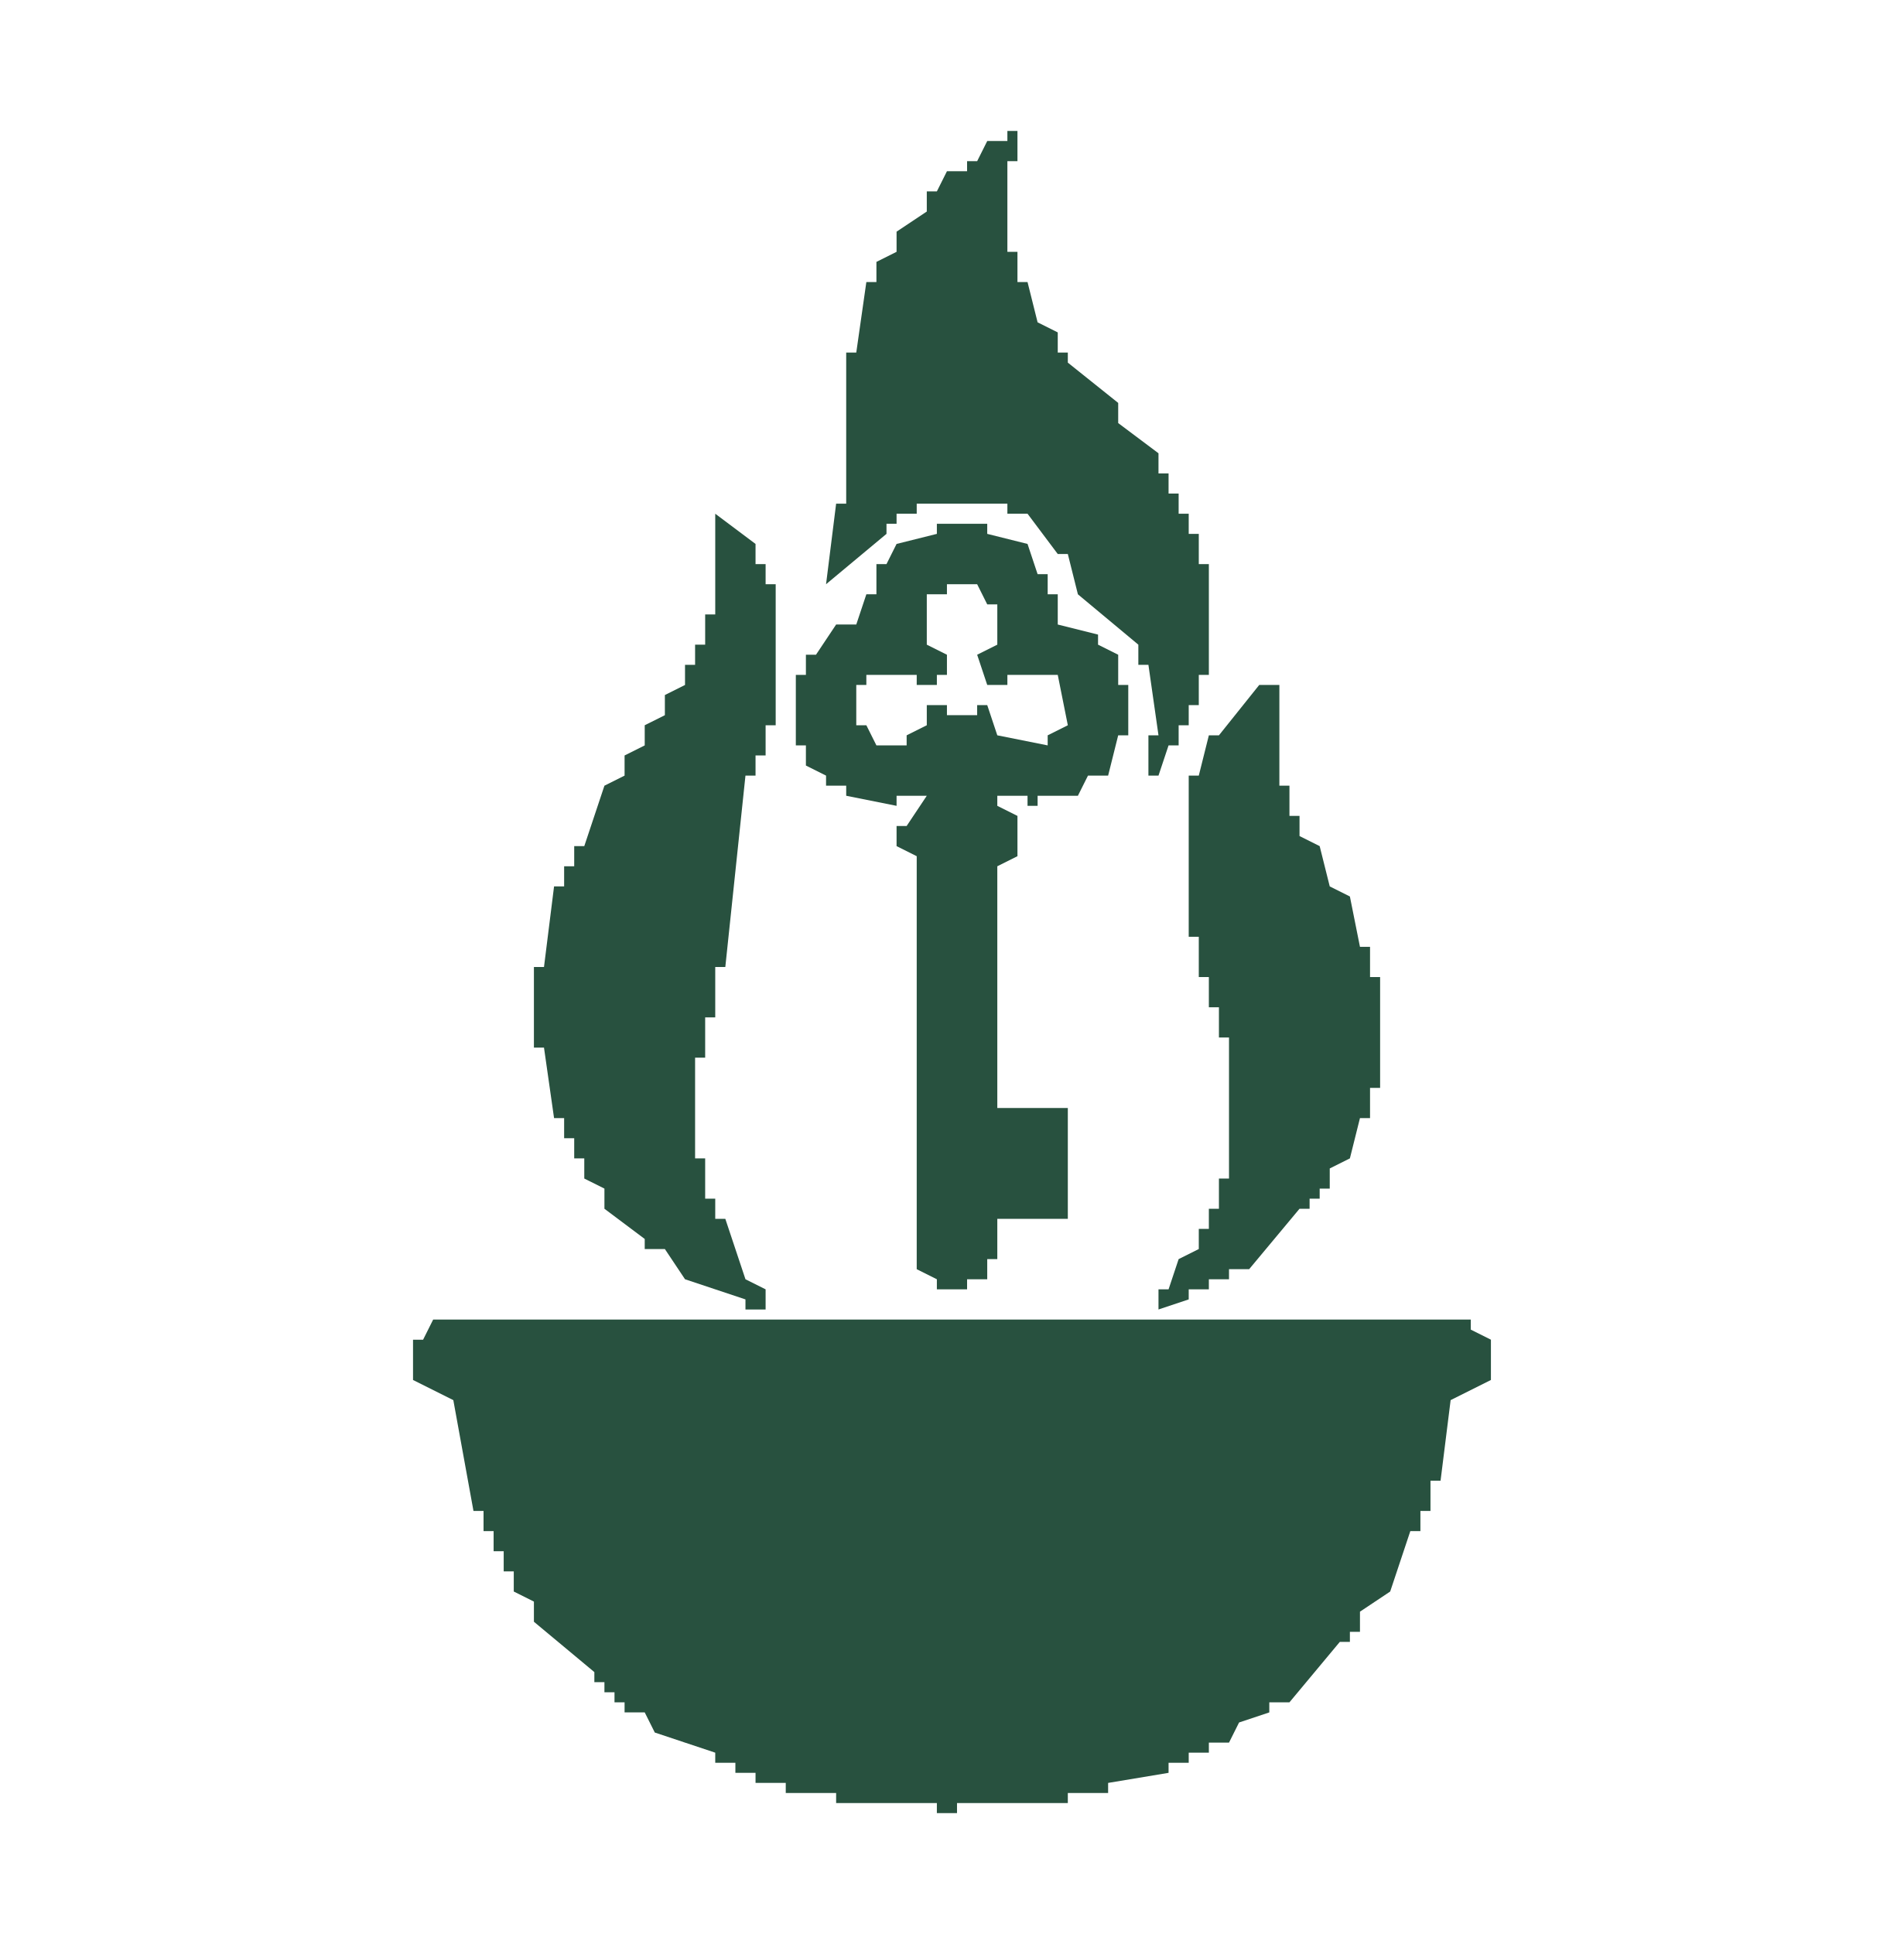
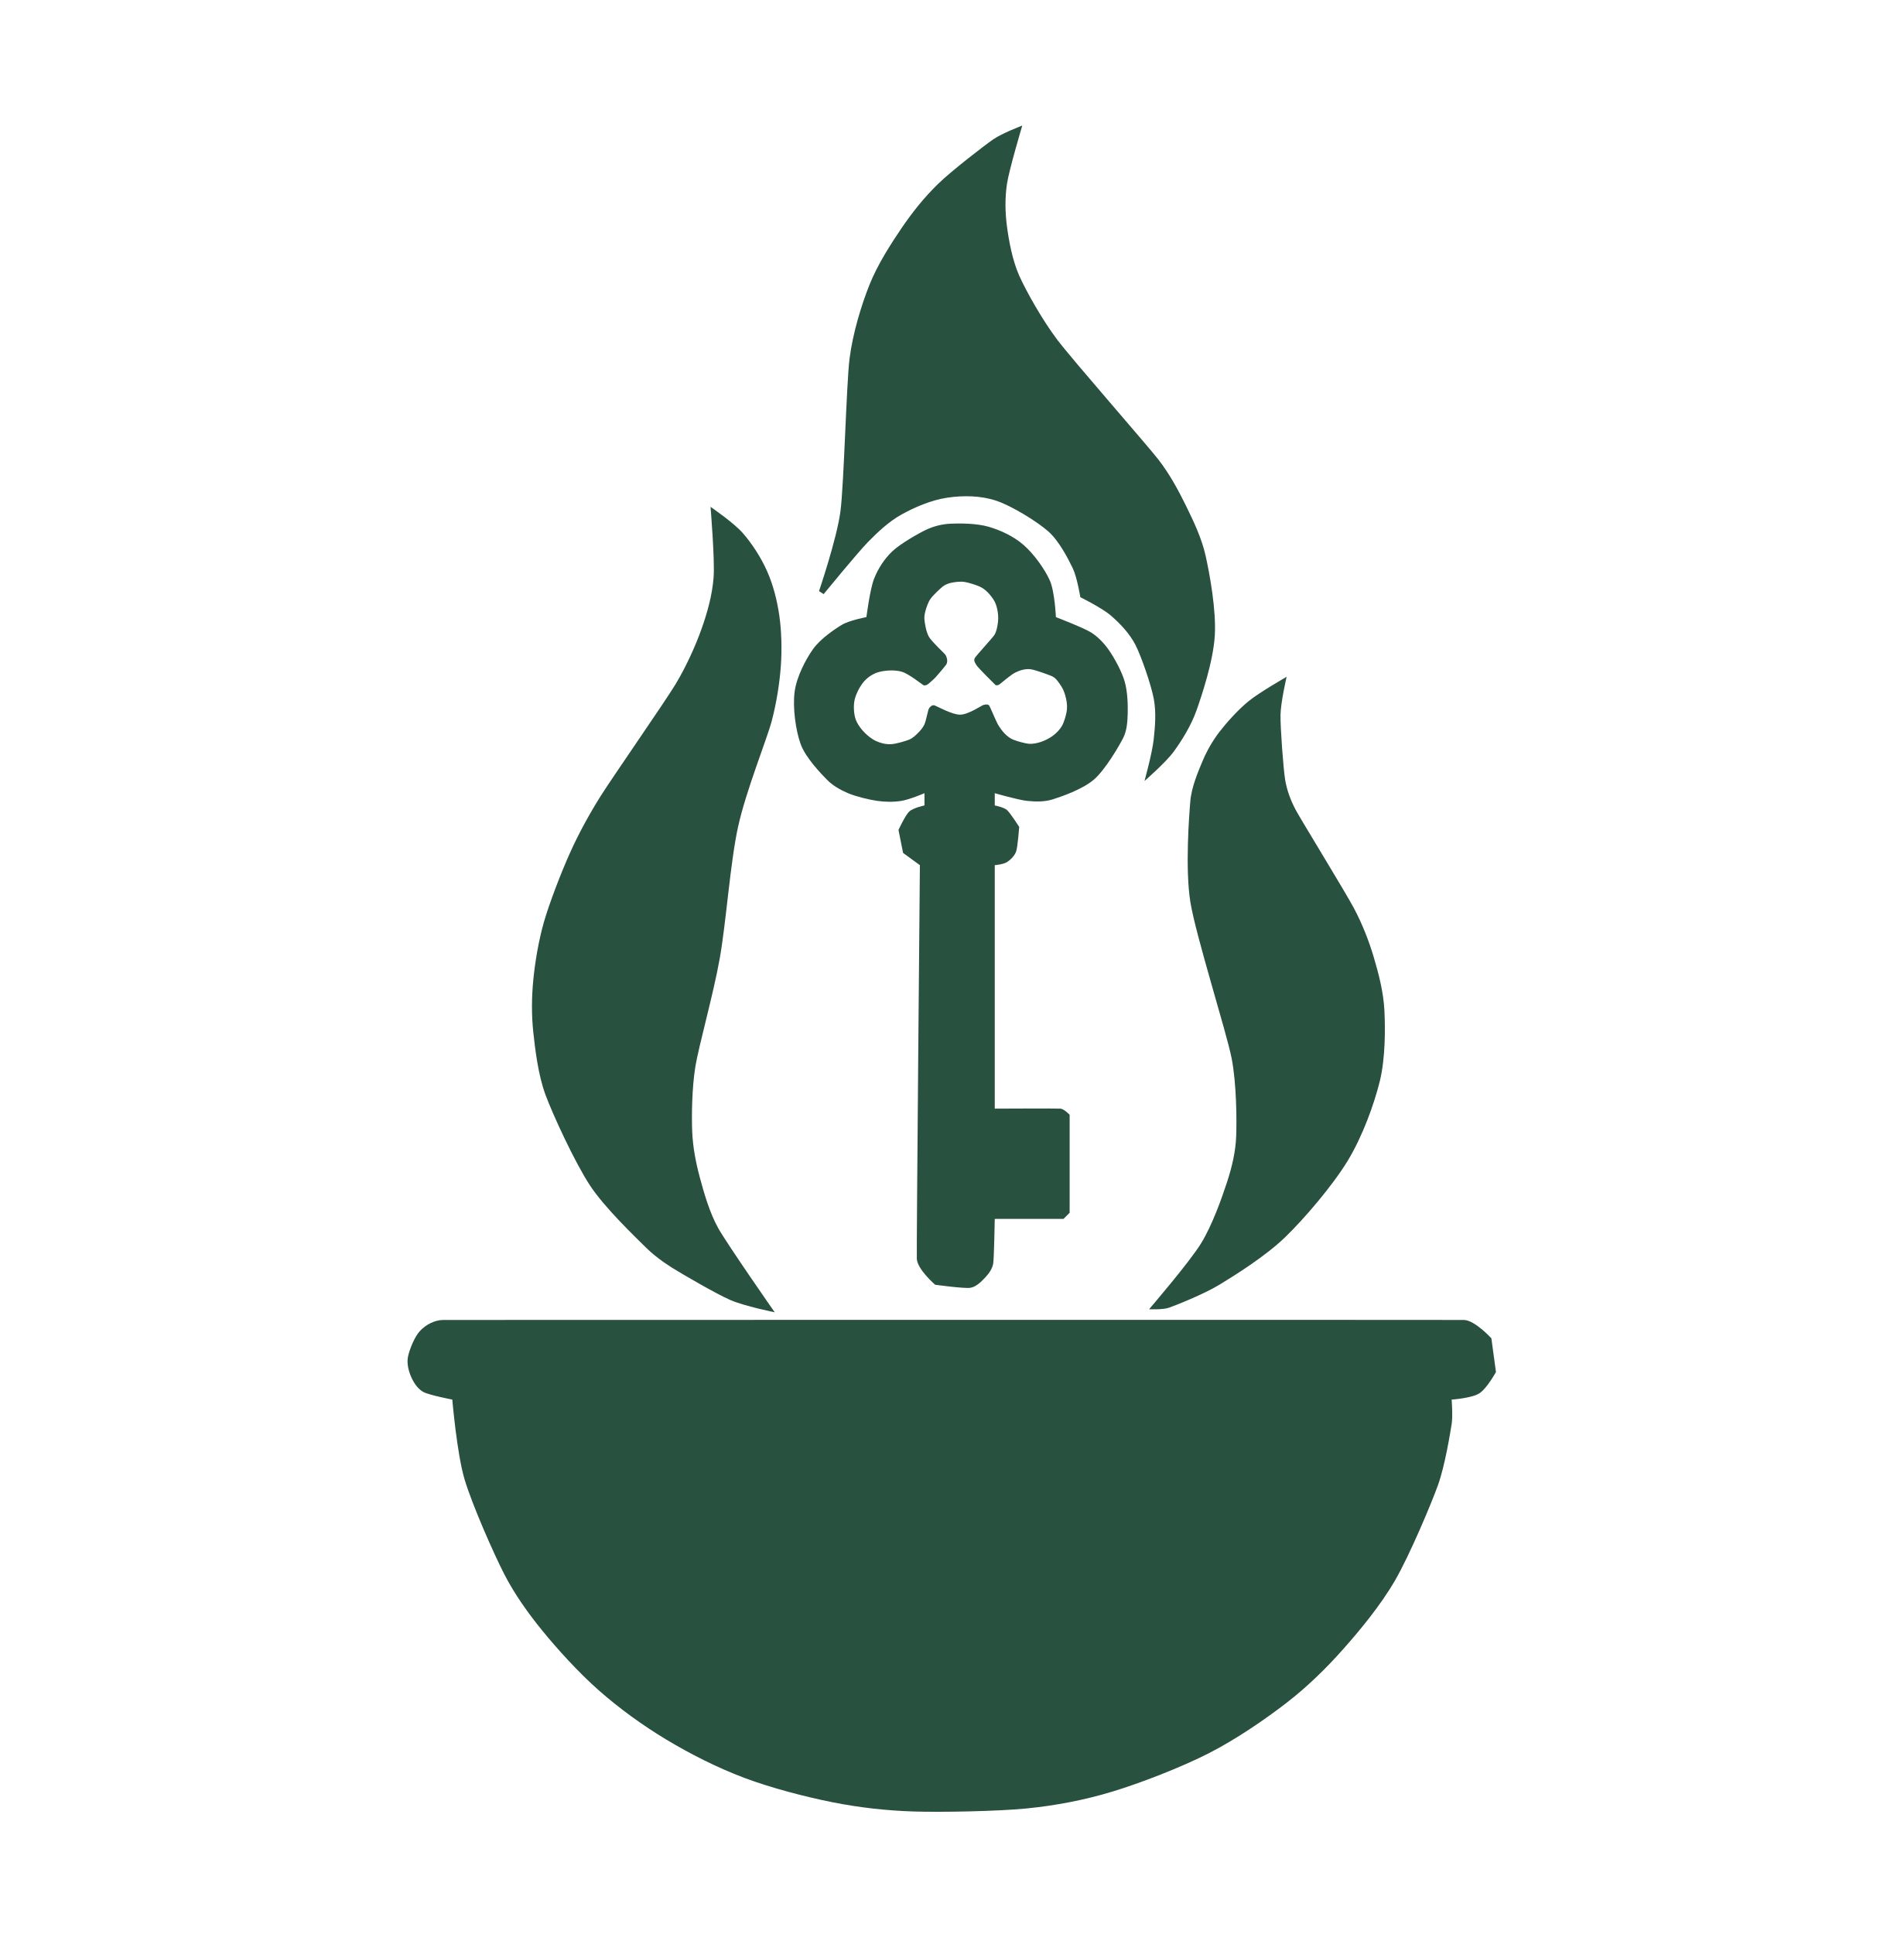
<svg xmlns="http://www.w3.org/2000/svg" width="189" height="192" viewBox="0 0 189 192">
-   <path fill="#28513f" fill-rule="evenodd" d="M100 13L101 13L101 16L100 16L100 25L101 25L101 28L102 28L103 32L105 33L105 35L106 35L106 36L111 40L111 42L115 45L115 47L116 47L116 49L117 49L117 51L118 51L118 53L119 53L119 56L120 56L120 67L119 67L119 70L118 70L118 72L117 72L117 74L116 74L115 77L114 77L114 73L115 73L114 66L113 66L113 64L107 59L106 55L105 55L102 51L100 51L100 50L91 50L91 51L89 51L89 52L88 52L88 53L82 58L83 50L84 50L84 35L85 35L86 28L87 28L87 26L89 25L89 23L92 21L92 19L93 19L94 17L96 17L96 16L97 16L98 14L100 14ZM71 51L75 54L75 56L76 56L76 58L77 58L77 72L76 72L76 75L75 75L75 77L74 77L72 96L71 96L71 101L70 101L70 105L69 105L69 115L70 115L70 119L71 119L71 121L72 121L74 127L76 128L76 130L74 130L74 129L68 127L66 124L64 124L64 123L60 120L60 118L58 117L58 115L57 115L57 113L56 113L56 111L55 111L54 104L53 104L53 96L54 96L55 88L56 88L56 86L57 86L57 84L58 84L60 78L62 77L62 75L64 74L64 72L66 71L66 69L68 68L68 66L69 66L69 64L70 64L70 61L71 61ZM93 52L98 52L98 53L102 54L103 57L104 57L104 59L105 59L105 62L109 63L109 64L111 65L111 68L112 68L112 73L111 73L110 77L108 77L107 79L103 79L103 80L102 80L102 79L99 79L99 80L101 81L101 85L99 86L99 110L106 110L106 121L99 121L99 125L98 125L98 127L96 127L96 128L93 128L93 127L91 126L91 85L89 84L89 82L90 82L92 79L89 79L89 80L84 79L84 78L82 78L82 77L80 76L80 74L79 74L79 67L80 67L80 65L81 65L83 62L85 62L86 59L87 59L87 56L88 56L89 54L93 53ZM94 58L94 59L92 59L92 64L94 65L94 67L93 67L93 68L91 68L91 67L86 67L86 68L85 68L85 72L86 72L87 74L90 74L90 73L92 72L92 70L94 70L94 71L97 71L97 70L98 70L99 73L104 74L104 73L106 72L105 67L100 67L100 68L98 68L97 65L99 64L99 60L98 60L97 58ZM125 68L127 68L127 78L128 78L128 81L129 81L129 83L131 84L132 88L134 89L135 94L136 94L136 97L137 97L137 108L136 108L136 111L135 111L134 115L132 116L132 118L131 118L131 119L130 119L130 120L129 120L124 126L122 126L122 127L120 127L120 128L118 128L118 129L115 130L115 128L116 128L117 125L119 124L119 122L120 122L120 120L121 120L121 117L122 117L122 103L121 103L121 100L120 100L120 97L119 97L119 93L118 93L118 77L119 77L120 73L121 73ZM43 131L146 131L146 132L148 133L148 137L144 139L143 147L142 147L142 150L141 150L141 152L140 152L138 158L135 160L135 162L134 162L134 163L133 163L128 169L126 169L126 170L123 171L122 173L120 173L120 174L118 174L118 175L116 175L116 176L110 177L110 178L106 178L106 179L95 179L95 180L93 180L93 179L83 179L83 178L78 178L78 177L75 177L75 176L73 176L73 175L71 175L71 174L65 172L64 170L62 170L62 169L61 169L61 168L60 168L60 167L59 167L59 166L53 161L53 159L51 158L51 156L50 156L50 154L49 154L49 152L48 152L48 150L47 150L45 139L41 137L41 133L42 133Z" />
+   <path fill="#28513f" fill-rule="evenodd" d="M40.5 134.689C40.63 134.035 41.135 132.71 41.713 132.105C42.292 131.499 43.152 131.049 43.989 131.04C44.826 131.032 144.22 131.021 145.315 131.04C146.409 131.06 148.045 132.865 148.045 132.865C148.045 132.865 148.5 136.209 148.5 136.209C148.5 136.209 147.597 137.861 146.831 138.337C146.066 138.813 144.101 138.945 144.101 138.945C144.101 138.945 144.229 140.577 144.101 141.378C143.973 142.178 143.443 145.505 142.736 147.458C142.029 149.412 139.918 154.411 138.489 156.884C137.059 159.356 135.04 161.795 133.331 163.724C131.622 165.654 129.757 167.467 127.719 169.045C125.681 170.624 122.721 172.666 119.983 174.062C117.245 175.458 113.189 177.025 110.427 177.862C107.665 178.7 104.804 179.247 101.933 179.534C99.061 179.822 93.403 179.924 90.708 179.838C88.012 179.753 85.314 179.452 82.669 178.926C80.023 178.401 76.559 177.508 73.871 176.494C71.182 175.481 68.494 174.112 66.135 172.694C63.776 171.275 61.505 169.625 59.461 167.829C57.416 166.033 55.276 163.654 53.848 161.9C52.421 160.147 51.09 158.287 50.056 156.276C49.022 154.264 46.873 149.405 46.112 146.85C45.352 144.295 44.899 138.945 44.899 138.945C44.899 138.945 42.583 138.501 42.017 138.185C41.45 137.87 41.061 137.26 40.803 136.665C40.545 136.07 40.37 135.342 40.5 134.689ZM78.876 68.713C79.073 67.182 79.974 65.484 80.697 64.456C81.42 63.428 82.852 62.461 83.579 62.024C84.305 61.587 86.006 61.264 86.006 61.264C86.006 61.264 86.362 58.482 86.764 57.463C87.166 56.444 87.787 55.479 88.584 54.727C89.381 53.975 91.168 52.956 91.921 52.599C92.675 52.241 93.515 52.031 94.348 51.99C95.181 51.95 96.923 51.939 98.14 52.295C99.358 52.65 100.643 53.254 101.629 54.119C102.616 54.984 103.706 56.489 104.208 57.615C104.71 58.741 104.815 61.264 104.815 61.264C104.815 61.264 107.577 62.326 108.303 62.784C109.03 63.242 109.638 63.9 110.124 64.608C110.61 65.316 111.341 66.622 111.64 67.648C111.94 68.675 111.966 70.016 111.944 70.841C111.922 71.665 111.864 72.539 111.489 73.273C111.114 74.008 109.749 76.382 108.607 77.378C107.464 78.374 105.332 79.092 104.511 79.354C103.691 79.616 102.789 79.596 101.933 79.506C101.076 79.416 98.747 78.746 98.747 78.746C98.747 78.746 98.747 79.962 98.747 79.962C98.747 79.962 99.636 80.133 99.961 80.418C100.286 80.703 101.174 82.09 101.174 82.09C101.174 82.09 101.024 84.082 100.871 84.523C100.718 84.964 100.311 85.361 99.961 85.587C99.61 85.813 98.747 85.891 98.747 85.891C98.747 85.891 98.747 110.062 98.747 110.062C98.747 110.062 104.906 110.032 105.27 110.062C105.633 110.092 106.18 110.67 106.18 110.67C106.18 110.67 106.18 120.399 106.18 120.399C106.18 120.399 105.573 121.007 105.573 121.007C105.573 121.007 98.747 121.007 98.747 121.007C98.747 121.007 98.677 124.901 98.596 125.416C98.514 125.931 98.193 126.403 97.837 126.784C97.481 127.165 96.931 127.755 96.32 127.848C95.71 127.941 92.831 127.544 92.831 127.544C92.831 127.544 91.05 126.013 91.011 124.96C90.973 123.907 91.315 85.891 91.315 85.891C91.315 85.891 89.646 84.675 89.646 84.675C89.646 84.675 89.191 82.394 89.191 82.394C89.191 82.394 89.857 80.944 90.253 80.57C90.649 80.196 91.77 79.962 91.77 79.962C91.77 79.962 91.77 78.746 91.77 78.746C91.77 78.746 90.284 79.378 89.494 79.506C88.705 79.634 87.868 79.621 87.067 79.506C86.267 79.391 84.96 79.075 84.185 78.746C83.41 78.416 82.647 77.983 82.062 77.378C81.477 76.772 79.983 75.24 79.483 73.881C78.983 72.522 78.679 70.243 78.876 68.713ZM52.938 97.292C53.105 95.577 53.457 93.397 54 91.515C54.543 89.634 55.704 86.617 56.579 84.675C57.453 82.732 58.482 80.856 59.612 79.05C60.743 77.244 66.002 69.679 67.045 67.952C68.088 66.226 69.03 64.147 69.624 62.48C70.218 60.813 70.705 59.076 70.837 57.311C70.969 55.546 70.534 50.318 70.534 50.318C70.534 50.318 72.816 51.876 73.719 52.903C74.622 53.93 75.537 55.329 76.146 56.703C76.755 58.077 77.141 59.603 77.36 61.112C77.578 62.62 77.632 64.46 77.511 66.128C77.391 67.797 77.077 69.814 76.601 71.601C76.126 73.388 74.049 78.506 73.264 82.09C72.48 85.675 72.09 91.533 71.444 95.164C70.798 98.794 69.351 103.853 69.017 105.957C68.682 108.061 68.649 110.802 68.713 112.342C68.777 113.882 69.071 115.415 69.472 116.903C69.873 118.391 70.428 120.364 71.292 121.919C72.156 123.474 76.904 130.28 76.904 130.28C76.904 130.28 73.901 129.67 72.506 129.064C71.11 128.459 67.72 126.484 66.742 125.872C65.764 125.259 64.826 124.56 64.011 123.743C63.196 122.927 60.043 119.941 58.551 117.663C57.058 115.384 54.885 110.679 54.152 108.694C53.419 106.708 53.121 104.174 52.938 102.461C52.756 100.748 52.772 99.007 52.938 97.292ZM81.303 58.679C81.303 58.679 83.072 53.48 83.427 50.774C83.782 48.069 84.017 38.072 84.337 35.572C84.657 33.073 85.51 30.277 86.309 28.276C87.108 26.274 88.422 24.227 89.494 22.651C90.566 21.075 91.766 19.568 93.135 18.242C94.504 16.916 97.721 14.439 98.596 13.834C99.47 13.228 101.478 12.466 101.478 12.466C101.478 12.466 100.173 16.839 99.961 18.242C99.749 19.645 99.774 21.092 99.961 22.499C100.148 23.905 100.495 25.837 101.174 27.363C101.854 28.89 103.473 31.774 104.966 33.748C106.46 35.722 113.891 44.206 114.978 45.606C116.064 47.005 116.927 48.576 117.708 50.166C118.489 51.757 119.289 53.429 119.68 55.183C120.071 56.937 120.741 60.536 120.59 63.088C120.439 65.639 119.292 69.062 118.77 70.537C118.247 72.011 117.302 73.547 116.494 74.641C115.687 75.736 113.612 77.53 113.612 77.53C113.612 77.53 114.372 74.785 114.522 73.425C114.673 72.065 114.782 70.664 114.522 69.321C114.263 67.977 113.28 65.117 112.702 64C112.124 62.883 111.169 61.883 110.275 61.112C109.382 60.341 107.242 59.287 107.242 59.287C107.242 59.287 106.919 57.294 106.483 56.399C106.047 55.504 105.152 53.717 104.056 52.751C102.961 51.784 100.436 50.224 98.899 49.71C97.361 49.197 95.644 49.174 94.045 49.406C92.446 49.639 90.75 50.377 89.494 51.078C88.239 51.78 87.163 52.787 86.157 53.815C85.151 54.843 81.758 58.983 81.758 58.983C81.758 58.983 81.303 58.679 81.303 58.679ZM114.067 129.976C114.067 129.976 118.074 125.316 119.225 123.439C120.375 121.562 121.32 118.832 121.803 117.359C122.286 115.886 122.656 114.347 122.713 112.798C122.771 111.249 122.755 107.586 122.258 105.045C121.761 102.505 118.692 92.841 118.163 89.539C117.633 86.237 118.044 80.879 118.163 79.506C118.282 78.133 118.945 76.578 119.376 75.553C119.808 74.529 120.368 73.547 121.045 72.665C121.722 71.783 122.847 70.51 123.927 69.625C125.007 68.739 127.719 67.192 127.719 67.192C127.719 67.192 127.131 69.71 127.112 70.993C127.093 72.276 127.397 76.318 127.567 77.378C127.738 78.438 128.123 79.471 128.629 80.418C129.135 81.365 133.574 88.601 134.393 90.147C135.213 91.693 135.866 93.335 136.365 95.012C136.865 96.689 137.338 98.526 137.427 100.333C137.516 102.139 137.526 105.056 136.972 107.325C136.417 109.595 135.26 112.801 133.787 115.23C132.313 117.659 129.496 120.967 127.567 122.831C125.639 124.695 122.613 126.593 121.045 127.544C119.477 128.495 116.662 129.607 116.039 129.824C115.417 130.041 114.067 129.976 114.067 129.976ZM84.857 69.386C84.705 69.975 84.752 70.707 84.879 71.21C85.006 71.713 85.317 72.167 85.659 72.556C86.001 72.946 86.477 73.336 86.937 73.555C87.398 73.775 87.923 73.901 88.433 73.881C88.942 73.861 89.919 73.563 90.253 73.425C90.587 73.287 90.864 73.03 91.12 72.774C91.375 72.518 91.621 72.235 91.77 71.905C91.918 71.575 92.109 70.549 92.203 70.363C92.297 70.177 92.518 69.977 92.723 70.016C92.928 70.054 94.473 70.953 95.302 70.949C96.131 70.946 97.412 70.053 97.599 69.994C97.785 69.935 98.065 69.882 98.184 70.037C98.302 70.193 98.856 71.558 99.051 71.905C99.245 72.252 99.535 72.629 99.766 72.861C99.997 73.092 100.265 73.3 100.567 73.425C100.869 73.55 101.712 73.806 102.128 73.838C102.543 73.87 102.968 73.777 103.363 73.642C103.757 73.508 104.214 73.275 104.555 73.013C104.895 72.75 105.209 72.431 105.421 72.057C105.634 71.683 105.811 71.037 105.876 70.689C105.942 70.34 105.931 69.975 105.876 69.625C105.822 69.274 105.7 68.815 105.53 68.452C105.359 68.089 105.003 67.616 104.858 67.453C104.713 67.29 104.52 67.163 104.316 67.084C104.113 67.005 102.739 66.475 102.236 66.432C101.733 66.389 101.214 66.554 100.762 66.78C100.311 67.006 99.313 67.883 99.202 67.952C99.091 68.022 98.913 68.079 98.812 67.996C98.711 67.913 97.214 66.401 97.035 66.172C96.857 65.942 96.617 65.603 96.754 65.346C96.89 65.09 98.479 63.385 98.704 63.044C98.929 62.704 98.996 62.222 99.051 61.872C99.105 61.521 99.101 61.159 99.051 60.808C99.001 60.456 98.913 60.073 98.747 59.743C98.581 59.414 98.263 59.019 98.032 58.788C97.801 58.557 97.53 58.355 97.23 58.223C96.931 58.092 96.137 57.823 95.713 57.767C95.29 57.711 94.736 57.79 94.435 57.854C94.134 57.919 93.833 58.036 93.59 58.223C93.346 58.411 92.624 59.094 92.376 59.439C92.129 59.785 91.966 60.304 91.878 60.612C91.79 60.92 91.728 61.25 91.77 61.568C91.812 61.885 91.926 62.745 92.225 63.24C92.523 63.734 93.706 64.82 93.828 64.977C93.951 65.134 94.01 65.386 94.023 65.542C94.036 65.698 94.003 65.869 93.915 65.998C93.827 66.127 93.121 66.975 92.875 67.236C92.629 67.497 92.19 67.877 92.073 67.952C91.956 68.028 91.786 68.079 91.661 68.018C91.537 67.956 90.242 66.908 89.538 66.693C88.833 66.478 87.901 66.553 87.327 66.693C86.754 66.833 86.209 67.17 85.811 67.605C85.412 68.04 85.009 68.797 84.857 69.386Z" />
</svg>
